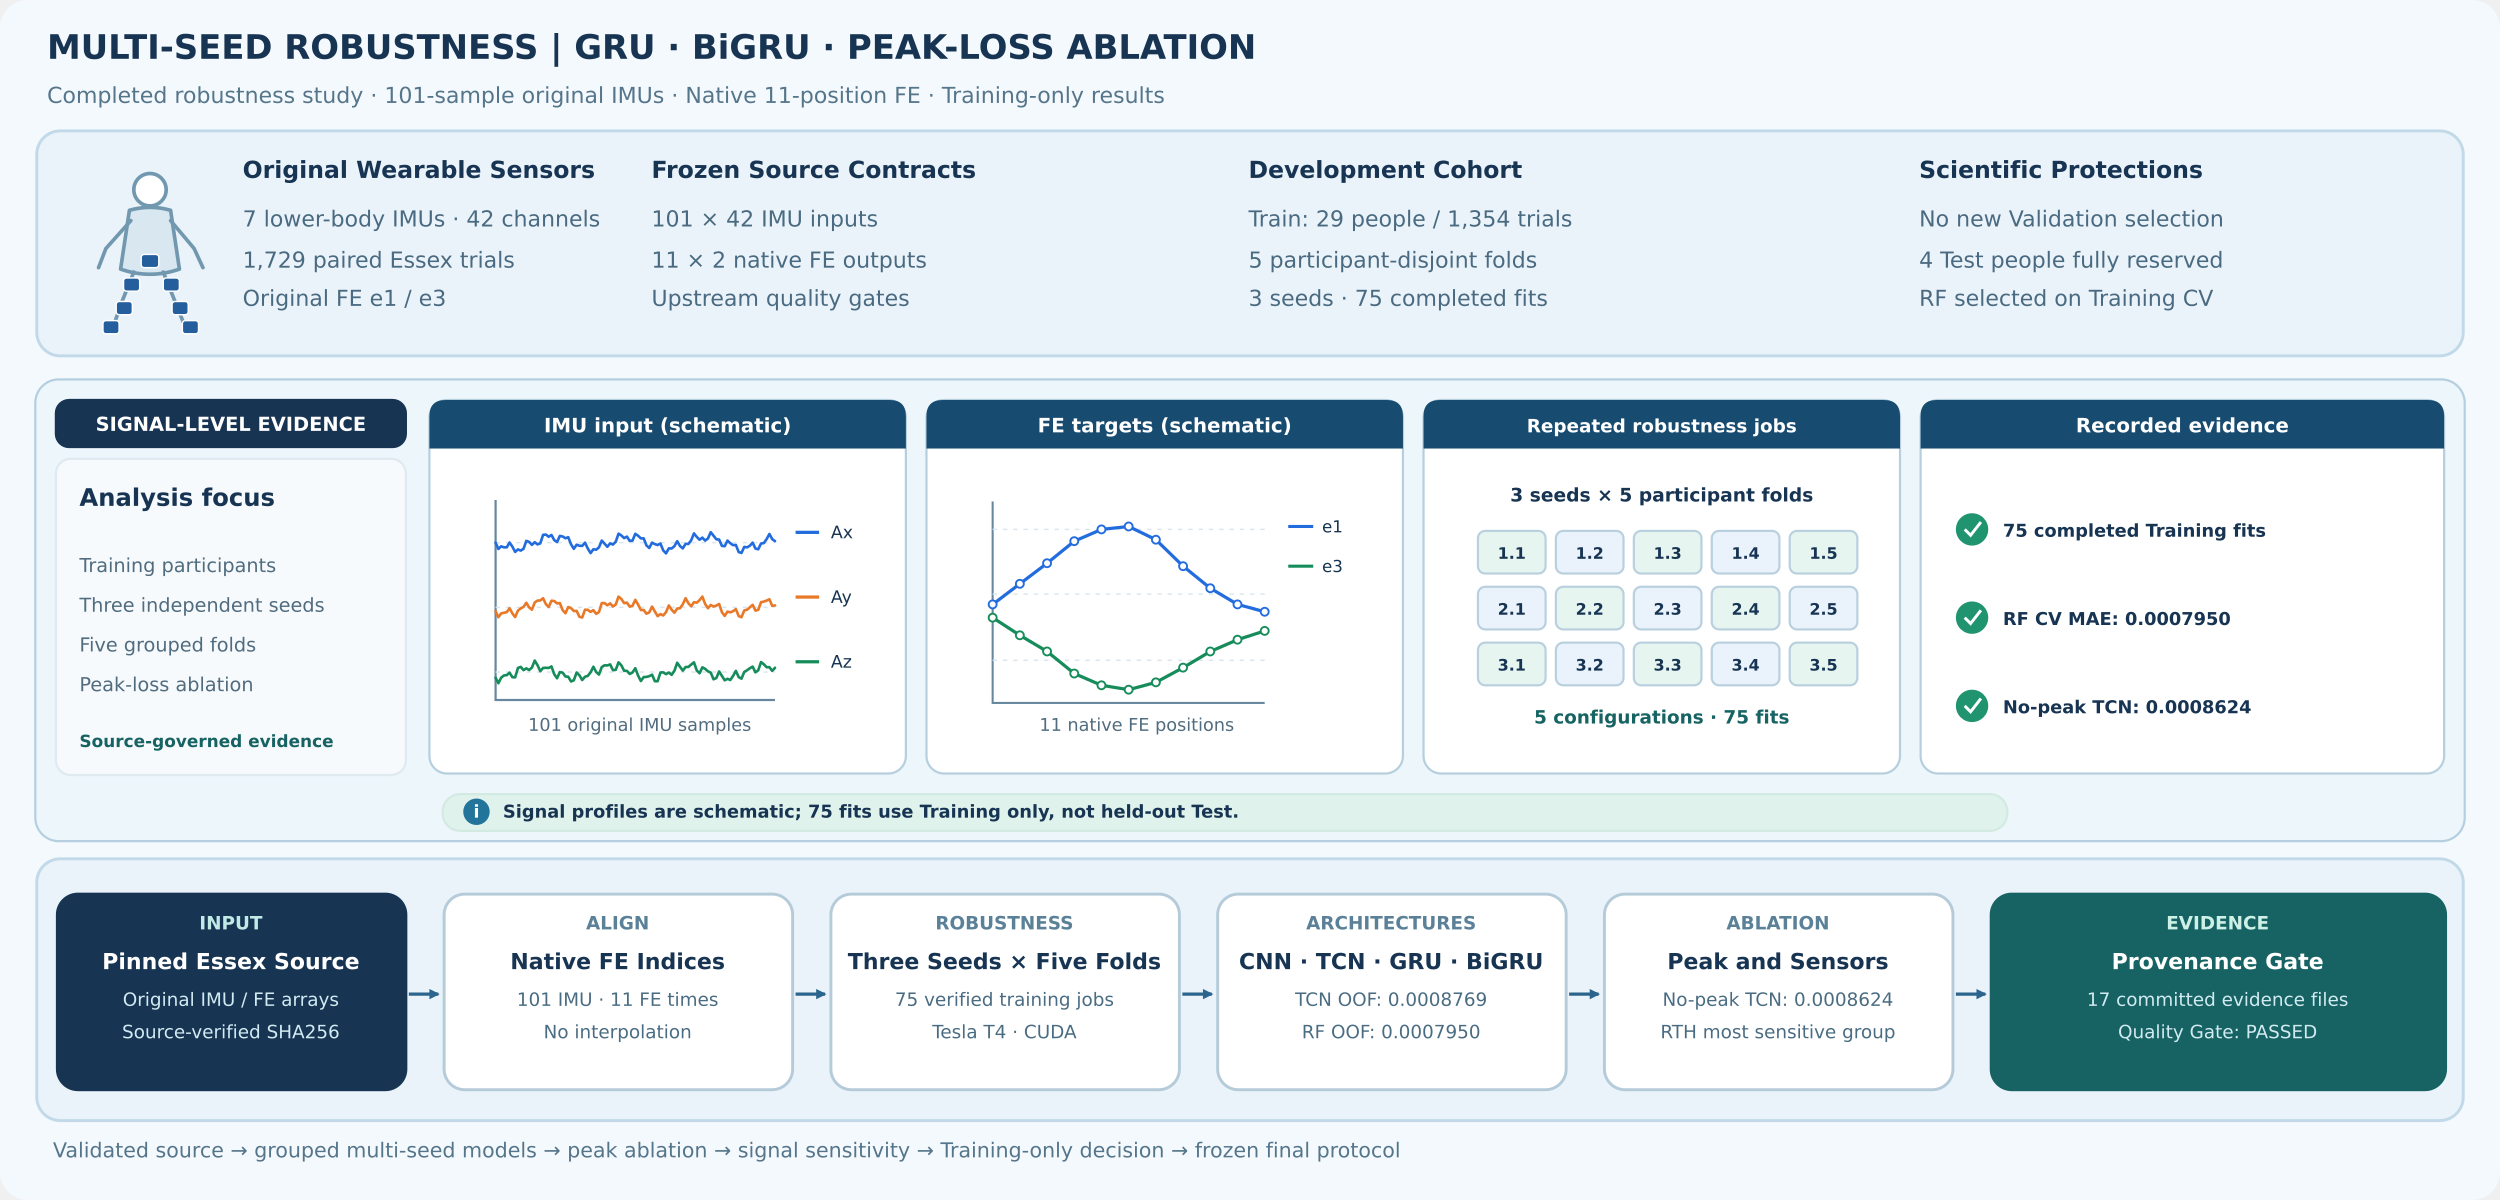
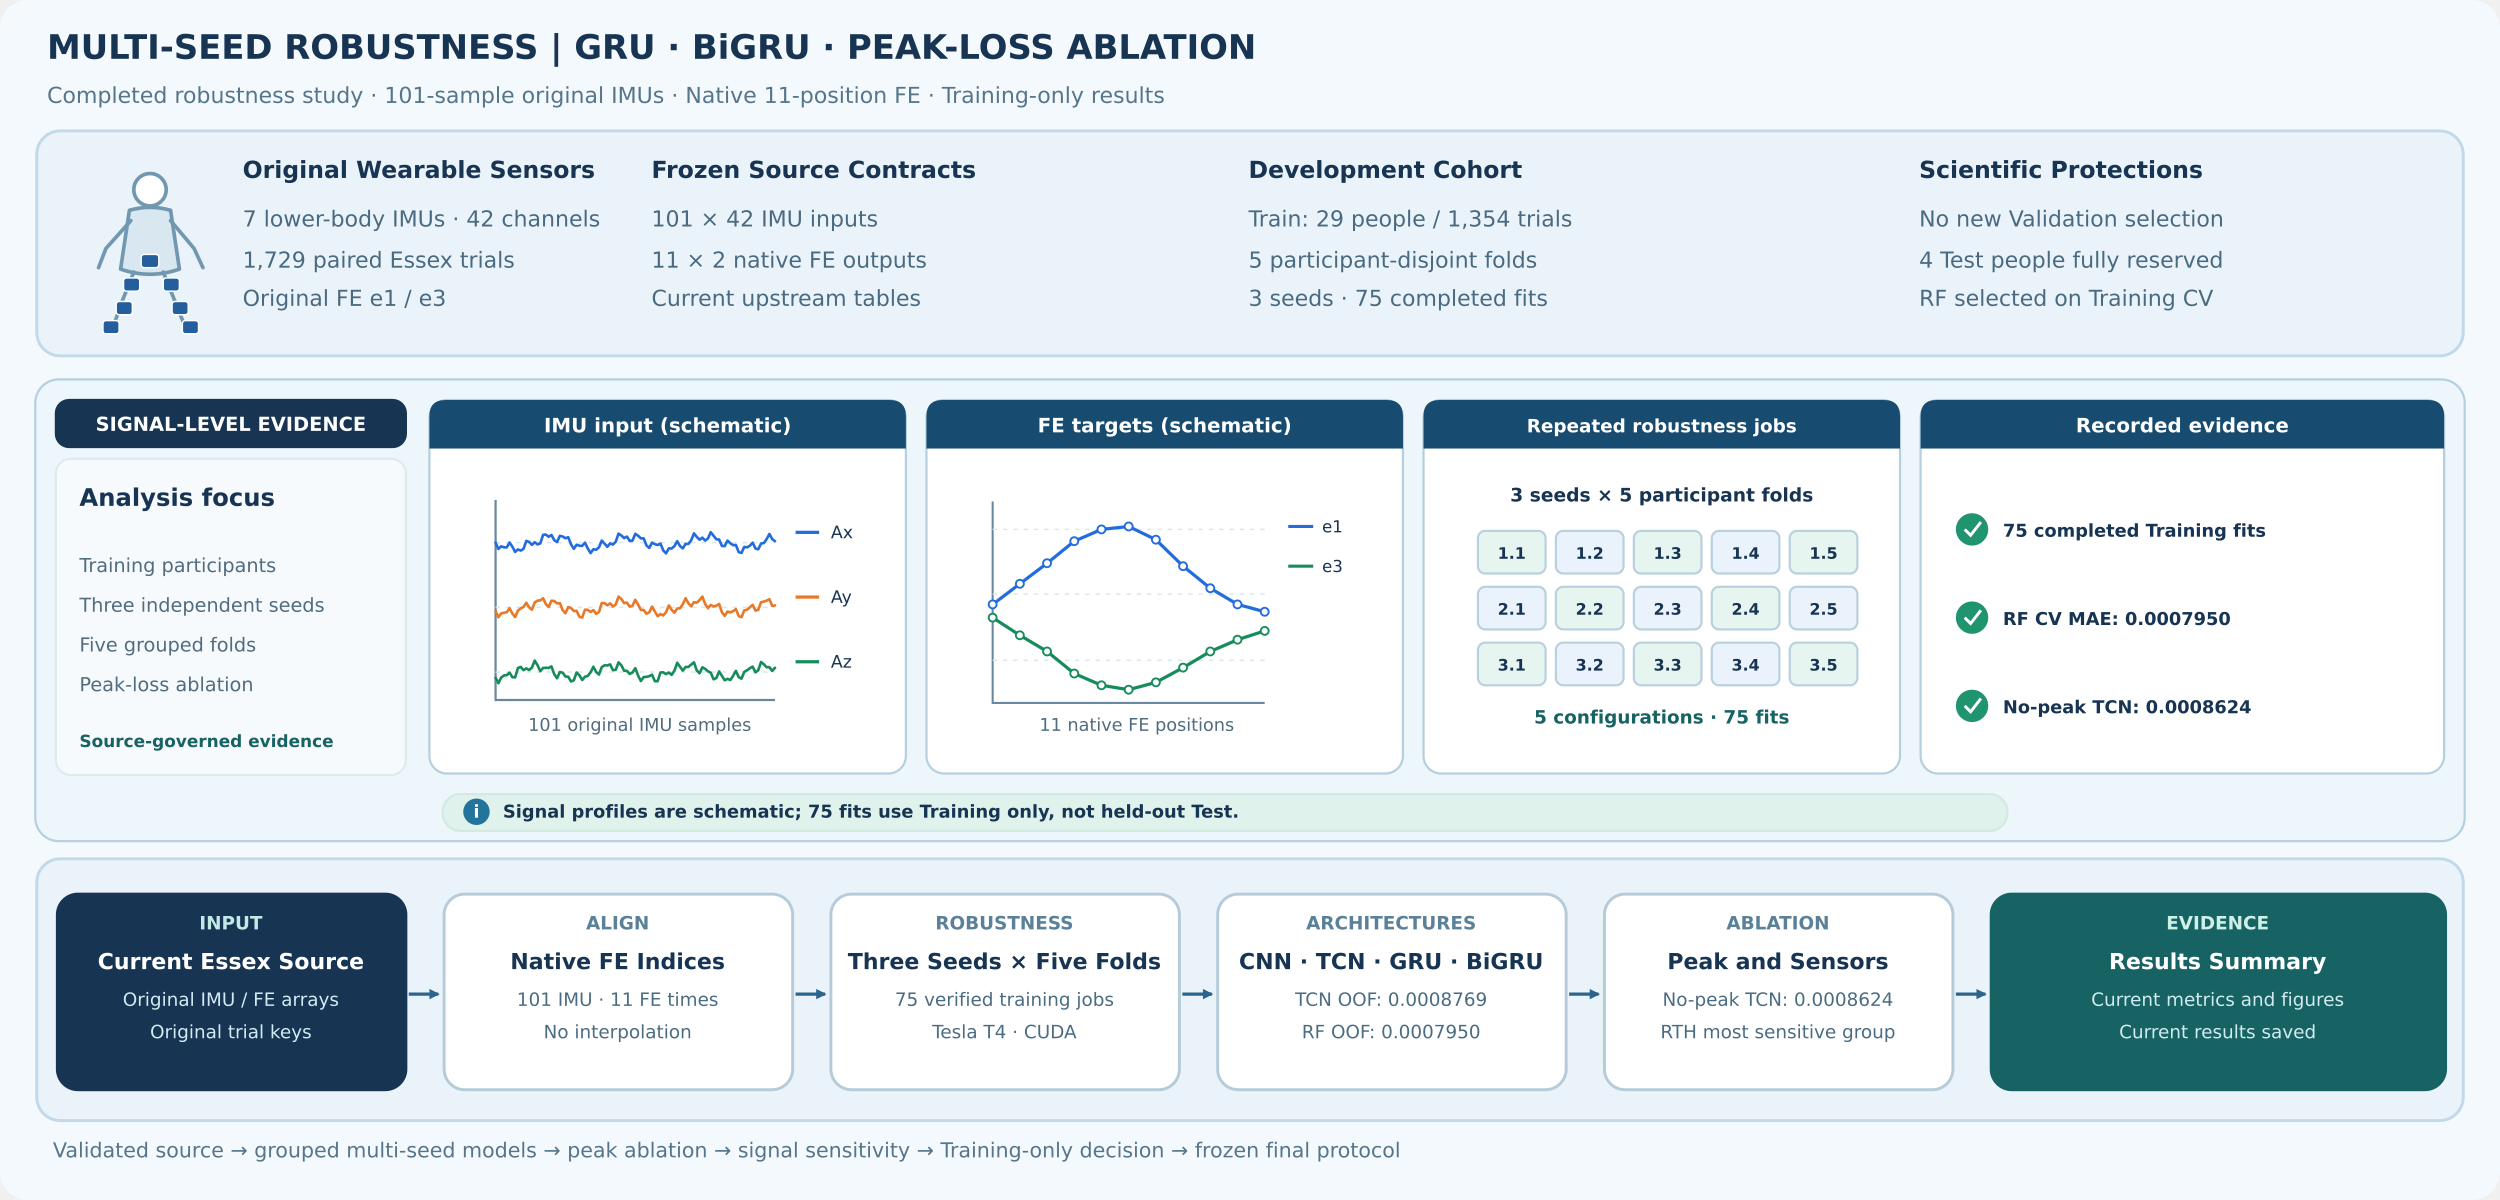
<svg xmlns="http://www.w3.org/2000/svg" width="1700" height="816" viewBox="0 0 1700 816" role="img" aria-labelledby="title desc">
  <defs>
    <marker id="arrow" markerUnits="userSpaceOnUse" markerWidth="7" markerHeight="7" refX="6" refY="3.5" orient="auto">
      <path d="M0 0 L7 3.5 L0 7 Z" fill="#2B648C" />
    </marker>
  </defs>
  <rect x="0" y="0" width="1700" height="816" rx="19" fill="#F4F9FD" />
  <g font-family="DejaVu Sans, Arial, sans-serif">
    <text x="32" y="40" font-size="23" font-weight="700" fill="#173453">MULTI-SEED ROBUSTNESS | GRU · BiGRU · PEAK-LOSS ABLATION</text>
    <text x="32" y="70" font-size="15" fill="#55758A">Completed robustness study · 101-sample original IMUs · Native 11-position FE · Training-only results</text>
    <rect x="25" y="89" width="1650" height="153" rx="16" fill="#EAF3FA" stroke="#C1D9E8" stroke-width="2" />
    <g stroke="#7298B0" stroke-width="2.5" stroke-linecap="round" stroke-linejoin="round">
      <circle cx="102" cy="129" r="11" fill="#FFFFFF" />
      <path d="M88 143 Q102 139 116 143 L122 183 Q102 190 82 183 Z" fill="#D9E7F1" />
      <path d="M89 150 L72 169 L67 182 M116 150 L132 169 L138 182 M91 185 L83 205 L76 225 M111 185 L119 205 L127 225" fill="none" />
    </g>
    <g fill="#245E9D" stroke="#FFFFFF" stroke-width="1">
      <rect x="96" y="173" width="12" height="9" rx="2" />
      <rect x="84" y="189" width="11" height="9" rx="2" />
      <rect x="111" y="189" width="11" height="9" rx="2" />
      <rect x="79" y="205" width="11" height="9" rx="2" />
      <rect x="117" y="205" width="11" height="9" rx="2" />
      <rect x="70" y="218" width="11" height="9" rx="2" />
      <rect x="124" y="218" width="11" height="9" rx="2" />
    </g>
    <g fill="#173453" font-size="16" font-weight="700">
      <text x="165" y="121">Original Wearable Sensors</text>
      <text x="443" y="121">Frozen Source Contracts</text>
      <text x="849" y="121">Development Cohort</text>
      <text x="1305" y="121">Scientific Protections</text>
    </g>
    <g fill="#496A80" font-size="15">
      <text x="165" y="154">7 lower-body IMUs · 42 channels</text>
      <text x="165" y="182">1,729 paired Essex trials</text>
      <text x="165" y="208">Original FE e1 / e3</text>
      <text x="443" y="154">101 × 42 IMU inputs</text>
      <text x="443" y="182">11 × 2 native FE outputs</text>
-       <text x="443" y="208">Upstream quality gates</text>
+       <text x="443" y="208">Current upstream tables</text>
      <text x="849" y="154">Train: 29 people / 1,354 trials</text>
      <text x="849" y="182">5 participant-disjoint folds</text>
      <text x="849" y="208">3 seeds · 75 completed fits</text>
      <text x="1305" y="154">No new Validation selection</text>
      <text x="1305" y="182">4 Test people fully reserved</text>
      <text x="1305" y="208">RF selected on Training CV</text>
    </g>
    <g aria-label="Signal-level evidence and transformations">
      <rect x="24" y="258" width="1652" height="314" rx="16" fill="#EDF6FB" stroke="#B4CFE0" stroke-width="1.5" />
      <rect x="38" y="272" width="238" height="32" rx="9" fill="#173453" stroke="#173453" stroke-width="1.5" />
      <text x="157" y="293" font-size="13.2" fill="#FFFFFF" font-weight="700" text-anchor="middle">SIGNAL-LEVEL EVIDENCE</text>
      <rect x="38" y="312" width="238" height="215" rx="10" fill="#F7FAFD" stroke="#DFEAF0" stroke-width="1.5" />
      <text x="54" y="344" font-size="16.5" fill="#173453" font-weight="700">Analysis focus</text>
      <text x="54" y="389" font-size="13.1" fill="#506C7E">Training participants</text>
      <text x="54" y="416" font-size="13.1" fill="#506C7E">Three independent seeds</text>
      <text x="54" y="443" font-size="13.1" fill="#506C7E">Five grouped folds</text>
      <text x="54" y="470" font-size="13.1" fill="#506C7E">Peak-loss ablation</text>
      <text x="54" y="508" font-size="11.5" fill="#176363" font-weight="700">Source-governed evidence</text>
      <rect x="292" y="272" width="324" height="254" rx="12" fill="#FFFFFF" stroke="#B6CFDE" stroke-width="1.5" />
      <path d="M303 272 H605 Q616 272 616 283 V305 H292 V283 Q292 272 303 272 Z" fill="#174B70" />
      <text x="454" y="294" font-size="13.5" fill="#FFFFFF" font-weight="700" text-anchor="middle">IMU input (schematic)</text>
      <rect x="630" y="272" width="324" height="254" rx="12" fill="#FFFFFF" stroke="#B6CFDE" stroke-width="1.5" />
      <path d="M641 272 H943 Q954 272 954 283 V305 H630 V283 Q630 272 641 272 Z" fill="#174B70" />
      <text x="792" y="294" font-size="13.5" fill="#FFFFFF" font-weight="700" text-anchor="middle">FE targets (schematic)</text>
      <rect x="968" y="272" width="324" height="254" rx="12" fill="#FFFFFF" stroke="#B6CFDE" stroke-width="1.5" />
      <path d="M979 272 H1281 Q1292 272 1292 283 V305 H968 V283 Q968 272 979 272 Z" fill="#174B70" />
      <text x="1130" y="294" font-size="12.5" fill="#FFFFFF" font-weight="700" text-anchor="middle">Repeated robustness jobs</text>
      <rect x="1306" y="272" width="356" height="254" rx="12" fill="#FFFFFF" stroke="#B6CFDE" stroke-width="1.5" />
      <path d="M1317 272 H1651 Q1662 272 1662 283 V305 H1306 V283 Q1306 272 1317 272 Z" fill="#174B70" />
      <text x="1484" y="294" font-size="13.5" fill="#FFFFFF" font-weight="700" text-anchor="middle">Recorded evidence</text>
      <g aria-label="Illustrative 101-sample IMU acceleration traces">
        <path d="M337 340 V476 H527" stroke="#66879D" stroke-width="1.5" fill="none" />
        <path d="M337 369 H527" stroke="#D9E6EF" stroke-dasharray="3 4" />
        <polyline points="337.0,369.0 338.9,373.3 340.8,371.5 342.7,372.2 344.6,372.2 346.5,368.9 348.4,371.7 350.3,375.3 352.2,373.6 354.1,374.4 356.0,373.2 357.9,367.8 359.8,368.5 361.7,370.5 363.6,368.7 365.5,370.2 367.4,369.5 369.3,363.7 371.2,363.5 373.1,365.0 375.0,363.8 376.9,367.3 378.8,368.6 380.7,364.4 382.6,364.8 384.5,366.0 386.4,365.3 388.3,370.1 390.2,373.2 392.1,370.4 394.0,371.1 395.9,371.2 397.8,369.0 399.7,373.0 401.6,376.1 403.5,373.5 405.4,373.8 407.3,372.2 409.2,367.6 411.1,369.7 413.0,371.8 414.9,369.5 416.8,370.3 418.7,368.4 420.6,362.9 422.5,364.1 424.4,365.9 426.3,364.9 428.2,367.8 430.1,367.6 432.0,363.0 433.9,364.3 435.8,366.1 437.7,366.1 439.6,370.9 441.5,372.6 443.4,369.0 445.3,370.0 447.2,370.6 449.1,369.6 451.0,374.3 452.9,376.3 454.8,372.9 456.7,373.0 458.6,371.4 460.5,368.0 462.4,371.3 464.3,372.9 466.2,369.8 468.1,369.9 470.0,367.4 471.9,362.7 473.8,365.1 475.7,367.0 477.6,365.6 479.5,367.6 481.4,366.2 483.3,361.9 485.2,364.3 487.1,366.7 489.0,366.9 490.9,371.2 492.8,371.4 494.7,367.6 496.6,369.4 498.5,370.7 500.4,370.6 502.3,375.4 504.2,376.0 506.1,371.9 508.0,372.2 509.9,371.1 511.8,369.0 513.7,373.0 515.6,373.5 517.5,369.6 519.4,369.3 521.3,366.6 523.2,363.1 525.1,366.6 527.0,368.0" fill="none" stroke="#236CDE" stroke-width="1.8" stroke-linejoin="round" stroke-linecap="round" />
        <path d="M541 362 H557" stroke="#236CDE" stroke-width="2.2" />
        <text x="565" y="366" font-size="11.8" fill="#173453">Ax</text>
        <path d="M337 413 H527" stroke="#D9E6EF" stroke-dasharray="3 4" />
        <polyline points="337.0,415.6 338.9,419.7 340.8,417.1 342.7,416.7 344.6,416.3 346.5,413.6 348.4,417.1 350.3,419.6 352.2,415.2 354.1,413.7 356.0,412.7 357.9,409.9 359.8,413.0 361.7,414.6 363.6,409.7 365.5,408.4 367.4,408.3 369.3,406.8 371.2,410.8 373.1,412.8 375.0,408.5 376.9,408.7 378.8,410.3 380.7,410.1 382.6,414.9 384.5,417.0 386.4,412.8 388.3,413.5 390.2,415.5 392.1,415.4 394.0,419.4 395.9,419.9 397.8,414.6 399.7,414.7 401.6,416.1 403.5,414.9 405.4,417.4 407.3,416.2 409.2,410.1 411.1,410.1 413.0,411.6 414.9,410.3 416.8,412.4 418.7,411.1 420.6,405.7 422.5,407.3 424.4,410.1 426.3,409.8 428.2,412.5 430.1,411.9 432.0,407.9 433.9,411.1 435.8,414.8 437.7,414.8 439.6,417.3 441.5,416.4 443.4,412.5 445.3,415.8 447.2,419.0 449.1,417.6 451.0,418.5 452.9,416.3 454.8,411.7 456.7,414.6 458.6,416.6 460.5,413.8 462.4,413.6 464.3,410.9 466.2,406.8 468.1,410.2 470.0,412.3 471.9,409.5 473.8,409.8 475.7,408.1 477.6,405.7 479.5,410.7 481.4,413.6 483.3,411.4 485.2,412.4 487.1,411.8 489.0,410.7 490.9,416.3 492.8,418.8 494.7,415.9 496.6,416.4 498.5,415.6 500.4,414.2 502.3,418.9 504.2,419.7 506.1,415.1 508.0,414.6 509.9,413.0 511.8,411.3 513.7,415.2 515.6,414.7 517.5,409.5 519.4,409.1 521.3,408.4 523.2,407.5 525.1,412.0 527.0,411.7" fill="none" stroke="#E87929" stroke-width="1.8" stroke-linejoin="round" stroke-linecap="round" />
        <path d="M541 406 H557" stroke="#E87929" stroke-width="2.2" />
        <text x="565" y="410" font-size="11.8" fill="#173453">Ay</text>
        <path d="M337 457 H527" stroke="#D9E6EF" stroke-dasharray="3 4" />
        <polyline points="337.0,460.9 338.9,464.6 340.8,460.8 342.7,459.3 344.6,459.1 346.5,457.4 348.4,460.5 350.3,460.6 352.2,454.2 354.1,453.5 356.0,455.7 357.9,454.5 359.8,455.6 361.7,454.0 363.6,449.2 365.5,452.3 367.4,456.4 369.3,454.2 371.2,454.1 373.1,454.2 375.0,453.2 376.9,458.5 378.8,461.2 380.7,457.0 382.6,457.4 384.5,460.0 386.4,460.2 388.3,463.4 390.2,462.6 392.1,457.3 394.0,459.2 395.9,462.4 397.8,460.2 399.7,459.6 401.6,457.2 403.5,453.4 405.4,457.0 407.3,458.7 409.2,453.6 411.1,452.4 413.0,452.5 414.9,451.8 416.8,455.7 418.7,455.5 420.6,450.4 422.5,452.4 424.4,456.1 426.3,456.2 428.2,458.3 430.1,457.3 432.0,454.4 433.9,459.4 435.8,463.1 437.7,460.4 439.6,460.3 441.5,459.8 443.4,458.8 445.3,463.2 447.2,463.2 449.1,457.3 451.0,457.2 452.9,458.4 454.8,457.3 456.7,458.9 458.6,456.1 460.5,450.7 462.4,453.4 464.3,456.0 466.2,453.6 468.1,453.5 470.0,451.9 471.9,450.4 473.8,455.9 475.7,457.8 477.6,453.8 479.5,454.8 481.4,456.5 483.3,457.4 485.2,461.9 487.1,461.1 489.0,456.6 490.9,459.6 492.8,462.6 494.7,461.6 496.6,462.4 498.5,459.6 500.4,456.2 502.3,460.4 504.2,461.5 506.1,456.9 508.0,455.8 509.9,454.4 511.8,453.3 513.7,457.2 515.6,455.8 517.5,450.2 519.4,451.7 521.3,453.7 523.2,453.7 525.1,456.2 527.0,454.1" fill="none" stroke="#168C5B" stroke-width="1.8" stroke-linejoin="round" stroke-linecap="round" />
        <path d="M541 450 H557" stroke="#168C5B" stroke-width="2.2" />
        <text x="565" y="454" font-size="11.8" fill="#173453">Az</text>
        <text x="435" y="497" font-size="12" fill="#506C7E" text-anchor="middle">101 original IMU samples</text>
      </g>
      <g aria-label="Schematic native-position FE curves">
        <path d="M675 341 V478 H860" stroke="#66879D" fill="none" stroke-width="1.4" />
        <path d="M675 360 H860" stroke="#D9E6EF" stroke-dasharray="3 4" />
        <path d="M675 404 H860" stroke="#D9E6EF" stroke-dasharray="3 4" />
        <path d="M675 449 H860" stroke="#D9E6EF" stroke-dasharray="3 4" />
        <polyline points="675,411 693.5,397 712,383 730.5,368 749,360 767.5,358 786,367 804.5,385 823,400 841.5,411 860,416" fill="none" stroke="#236CDE" stroke-width="2.2" stroke-linejoin="round" stroke-linecap="round" />
        <circle cx="675" cy="411" r="2.7" stroke="#236CDE" fill="#FFFFFF" stroke-width="1.3" />
        <circle cx="693.5" cy="397" r="2.7" stroke="#236CDE" fill="#FFFFFF" stroke-width="1.3" />
        <circle cx="712" cy="383" r="2.7" stroke="#236CDE" fill="#FFFFFF" stroke-width="1.3" />
        <circle cx="730.5" cy="368" r="2.7" stroke="#236CDE" fill="#FFFFFF" stroke-width="1.3" />
        <circle cx="749" cy="360" r="2.7" stroke="#236CDE" fill="#FFFFFF" stroke-width="1.3" />
        <circle cx="767.5" cy="358" r="2.7" stroke="#236CDE" fill="#FFFFFF" stroke-width="1.3" />
        <circle cx="786" cy="367" r="2.7" stroke="#236CDE" fill="#FFFFFF" stroke-width="1.3" />
        <circle cx="804.5" cy="385" r="2.7" stroke="#236CDE" fill="#FFFFFF" stroke-width="1.3" />
        <circle cx="823" cy="400" r="2.7" stroke="#236CDE" fill="#FFFFFF" stroke-width="1.3" />
        <circle cx="841.5" cy="411" r="2.7" stroke="#236CDE" fill="#FFFFFF" stroke-width="1.3" />
        <circle cx="860" cy="416" r="2.7" stroke="#236CDE" fill="#FFFFFF" stroke-width="1.3" />
        <polyline points="675,420 693.5,432 712,443 730.5,458 749,466 767.5,469 786,464 804.5,454 823,443 841.5,435 860,429" fill="none" stroke="#168C5B" stroke-width="2.2" stroke-linejoin="round" stroke-linecap="round" />
        <circle cx="675" cy="420" r="2.7" stroke="#168C5B" fill="#FFFFFF" stroke-width="1.3" />
        <circle cx="693.5" cy="432" r="2.7" stroke="#168C5B" fill="#FFFFFF" stroke-width="1.3" />
        <circle cx="712" cy="443" r="2.7" stroke="#168C5B" fill="#FFFFFF" stroke-width="1.3" />
        <circle cx="730.5" cy="458" r="2.7" stroke="#168C5B" fill="#FFFFFF" stroke-width="1.3" />
        <circle cx="749" cy="466" r="2.7" stroke="#168C5B" fill="#FFFFFF" stroke-width="1.3" />
        <circle cx="767.5" cy="469" r="2.7" stroke="#168C5B" fill="#FFFFFF" stroke-width="1.3" />
        <circle cx="786" cy="464" r="2.7" stroke="#168C5B" fill="#FFFFFF" stroke-width="1.3" />
        <circle cx="804.5" cy="454" r="2.7" stroke="#168C5B" fill="#FFFFFF" stroke-width="1.3" />
        <circle cx="823" cy="443" r="2.7" stroke="#168C5B" fill="#FFFFFF" stroke-width="1.3" />
        <circle cx="841.5" cy="435" r="2.7" stroke="#168C5B" fill="#FFFFFF" stroke-width="1.3" />
        <circle cx="860" cy="429" r="2.7" stroke="#168C5B" fill="#FFFFFF" stroke-width="1.3" />
        <path d="M876 358 H893" stroke="#236CDE" stroke-width="2.1" />
        <text x="899" y="362" font-size="11.3" fill="#173453">e1</text>
        <path d="M876 385 H893" stroke="#168C5B" stroke-width="2.1" />
        <text x="899" y="389" font-size="11.3" fill="#173453">e3</text>
        <text x="773" y="497" font-size="12" fill="#506C7E" text-anchor="middle">11 native FE positions</text>
      </g>
      <g aria-label="seeds">
        <text x="1130" y="341" font-size="12.7" fill="#173453" font-weight="700" text-anchor="middle">3 seeds × 5 participant folds</text>
        <rect x="1005" y="361" width="46" height="29" rx="5" fill="#E6F5F0" stroke="#B9D0DE" stroke-width="1.5" />
        <text x="1028" y="380" font-size="10.8" fill="#173453" font-weight="700" text-anchor="middle">1.1</text>
        <rect x="1058" y="361" width="46" height="29" rx="5" fill="#EAF2FC" stroke="#B9D0DE" stroke-width="1.5" />
        <text x="1081" y="380" font-size="10.8" fill="#173453" font-weight="700" text-anchor="middle">1.2</text>
        <rect x="1111" y="361" width="46" height="29" rx="5" fill="#E6F5F0" stroke="#B9D0DE" stroke-width="1.5" />
        <text x="1134" y="380" font-size="10.8" fill="#173453" font-weight="700" text-anchor="middle">1.3</text>
        <rect x="1164" y="361" width="46" height="29" rx="5" fill="#EAF2FC" stroke="#B9D0DE" stroke-width="1.5" />
        <text x="1187" y="380" font-size="10.8" fill="#173453" font-weight="700" text-anchor="middle">1.4</text>
        <rect x="1217" y="361" width="46" height="29" rx="5" fill="#E6F5F0" stroke="#B9D0DE" stroke-width="1.5" />
        <text x="1240" y="380" font-size="10.8" fill="#173453" font-weight="700" text-anchor="middle">1.5</text>
        <rect x="1005" y="399" width="46" height="29" rx="5" fill="#EAF2FC" stroke="#B9D0DE" stroke-width="1.5" />
        <text x="1028" y="418" font-size="10.8" fill="#173453" font-weight="700" text-anchor="middle">2.1</text>
        <rect x="1058" y="399" width="46" height="29" rx="5" fill="#E6F5F0" stroke="#B9D0DE" stroke-width="1.5" />
        <text x="1081" y="418" font-size="10.8" fill="#173453" font-weight="700" text-anchor="middle">2.2</text>
        <rect x="1111" y="399" width="46" height="29" rx="5" fill="#EAF2FC" stroke="#B9D0DE" stroke-width="1.5" />
        <text x="1134" y="418" font-size="10.8" fill="#173453" font-weight="700" text-anchor="middle">2.3</text>
        <rect x="1164" y="399" width="46" height="29" rx="5" fill="#E6F5F0" stroke="#B9D0DE" stroke-width="1.5" />
        <text x="1187" y="418" font-size="10.8" fill="#173453" font-weight="700" text-anchor="middle">2.4</text>
        <rect x="1217" y="399" width="46" height="29" rx="5" fill="#EAF2FC" stroke="#B9D0DE" stroke-width="1.5" />
        <text x="1240" y="418" font-size="10.8" fill="#173453" font-weight="700" text-anchor="middle">2.5</text>
        <rect x="1005" y="437" width="46" height="29" rx="5" fill="#E6F5F0" stroke="#B9D0DE" stroke-width="1.5" />
        <text x="1028" y="456" font-size="10.8" fill="#173453" font-weight="700" text-anchor="middle">3.1</text>
        <rect x="1058" y="437" width="46" height="29" rx="5" fill="#EAF2FC" stroke="#B9D0DE" stroke-width="1.5" />
        <text x="1081" y="456" font-size="10.8" fill="#173453" font-weight="700" text-anchor="middle">3.2</text>
        <rect x="1111" y="437" width="46" height="29" rx="5" fill="#E6F5F0" stroke="#B9D0DE" stroke-width="1.5" />
        <text x="1134" y="456" font-size="10.8" fill="#173453" font-weight="700" text-anchor="middle">3.3</text>
        <rect x="1164" y="437" width="46" height="29" rx="5" fill="#EAF2FC" stroke="#B9D0DE" stroke-width="1.5" />
        <text x="1187" y="456" font-size="10.8" fill="#173453" font-weight="700" text-anchor="middle">3.4</text>
        <rect x="1217" y="437" width="46" height="29" rx="5" fill="#E6F5F0" stroke="#B9D0DE" stroke-width="1.5" />
        <text x="1240" y="456" font-size="10.8" fill="#173453" font-weight="700" text-anchor="middle">3.5</text>
        <text x="1130" y="492" font-size="12.5" fill="#176363" font-weight="700" text-anchor="middle">5 configurations · 75 fits</text>
      </g>
      <circle cx="1341" cy="360" r="11" fill="#20946F" />
      <path d="M1336 360 L1340 364 L1347 355" stroke="#FFFFFF" stroke-width="2" fill="none" />
      <text x="1362" y="365" font-size="12.1" fill="#173453" font-weight="700">75 completed Training fits</text>
      <circle cx="1341" cy="420" r="11" fill="#20946F" />
      <path d="M1336 420 L1340 424 L1347 415" stroke="#FFFFFF" stroke-width="2" fill="none" />
      <text x="1362" y="425" font-size="12.1" fill="#173453" font-weight="700">RF CV MAE: 0.0007950</text>
      <circle cx="1341" cy="480" r="11" fill="#20946F" />
      <path d="M1336 480 L1340 484 L1347 475" stroke="#FFFFFF" stroke-width="2" fill="none" />
      <text x="1362" y="485" font-size="12.1" fill="#173453" font-weight="700">No-peak TCN: 0.0008624</text>
      <rect x="301" y="540" width="1064" height="25" rx="12" fill="#E0F2EC" stroke="#D3EAE2" stroke-width="1.5" />
      <circle cx="324" cy="552" r="9" fill="#23749A" />
      <text x="324" y="556" font-size="12" fill="#FFFFFF" font-weight="700" text-anchor="middle">i</text>
      <text x="342" y="556" font-size="12.1" fill="#173453" font-weight="700">Signal profiles are schematic; 75 fits use Training only, not held-out Test.</text>
    </g>
    <g transform="translate(0 326)" aria-label="Preserved research workflow">
      <rect x="25" y="258" width="1650" height="178" rx="16" fill="#EAF3FA" stroke="#C1D9E8" stroke-width="2" />
      <g stroke-width="2">
        <rect x="39" y="282" width="237" height="133" rx="14" fill="#173453" stroke="#173453" />
        <rect x="302" y="282" width="237" height="133" rx="14" fill="white" stroke="#B5CBD9" />
        <rect x="565" y="282" width="237" height="133" rx="14" fill="white" stroke="#B5CBD9" />
        <rect x="828" y="282" width="237" height="133" rx="14" fill="white" stroke="#B5CBD9" />
        <rect x="1091" y="282" width="237" height="133" rx="14" fill="white" stroke="#B5CBD9" />
        <rect x="1354" y="282" width="309" height="133" rx="14" fill="#176363" stroke="#176363" />
      </g>
      <g fill="none" stroke="#2B648C" stroke-width="2.2" marker-end="url(#arrow)">
        <path d="M278 350 H298" />
        <path d="M541 350 H561" />
        <path d="M804 350 H824" />
        <path d="M1067 350 H1087" />
        <path d="M1330 350 H1350" />
      </g>
      <g font-size="12.5" font-weight="700" text-anchor="middle">
        <text x="157" y="306" fill="#C1EAE6">INPUT</text>
        <text x="420" y="306" fill="#5B8199">ALIGN</text>
        <text x="683" y="306" fill="#5B8199">ROBUSTNESS</text>
        <text x="946" y="306" fill="#5B8199">ARCHITECTURES</text>
        <text x="1209" y="306" fill="#5B8199">ABLATION</text>
        <text x="1508" y="306" fill="#CDF0E7">EVIDENCE</text>
      </g>
      <g font-size="15" font-weight="700" text-anchor="middle">
-         <text x="157" y="333" fill="white">Pinned Essex Source</text>
+         <text x="157" y="333" fill="white">Current Essex Source</text>
        <text x="420" y="333" fill="#173453">Native FE Indices</text>
        <text x="683" y="333" fill="#173453">Three Seeds × Five Folds</text>
        <text x="946" y="333" fill="#173453">CNN · TCN · GRU · BiGRU</text>
        <text x="1209" y="333" fill="#173453">Peak and Sensors</text>
-         <text x="1508" y="333" fill="white">Provenance Gate</text>
+         <text x="1508" y="333" fill="white">Results Summary</text>
      </g>
      <g font-size="12.5" text-anchor="middle">
        <text x="157" y="358" fill="#D2EBF2">Original IMU / FE arrays</text>
-         <text x="157" y="380" fill="#D2EBF2">Source-verified SHA256</text>
+         <text x="157" y="380" fill="#D2EBF2">Original trial keys</text>
        <text x="420" y="358" fill="#4A6C82">101 IMU · 11 FE times</text>
        <text x="420" y="380" fill="#4A6C82">No interpolation</text>
        <text x="683" y="358" fill="#4A6C82">75 verified training jobs</text>
        <text x="683" y="380" fill="#4A6C82">Tesla T4 · CUDA</text>
        <text x="946" y="358" fill="#4A6C82">TCN OOF: 0.0008769</text>
        <text x="946" y="380" fill="#4A6C82">RF OOF: 0.0007950</text>
        <text x="1209" y="358" fill="#4A6C82">No-peak TCN: 0.0008624</text>
        <text x="1209" y="380" fill="#4A6C82">RTH most sensitive group</text>
-         <text x="1508" y="358" fill="#D2EBF2">17 committed evidence files</text>
-         <text x="1508" y="380" fill="#D2EBF2">Quality Gate: PASSED</text>
+         <text x="1508" y="358" fill="#D2EBF2">Current metrics and figures</text>
+         <text x="1508" y="380" fill="#D2EBF2">Current results saved</text>
      </g>
      <text x="36" y="461" font-size="14" fill="#55758A">Validated source → grouped multi-seed models → peak ablation → signal sensitivity → Training-only decision → frozen final protocol</text>
    </g>
  </g>
</svg>
